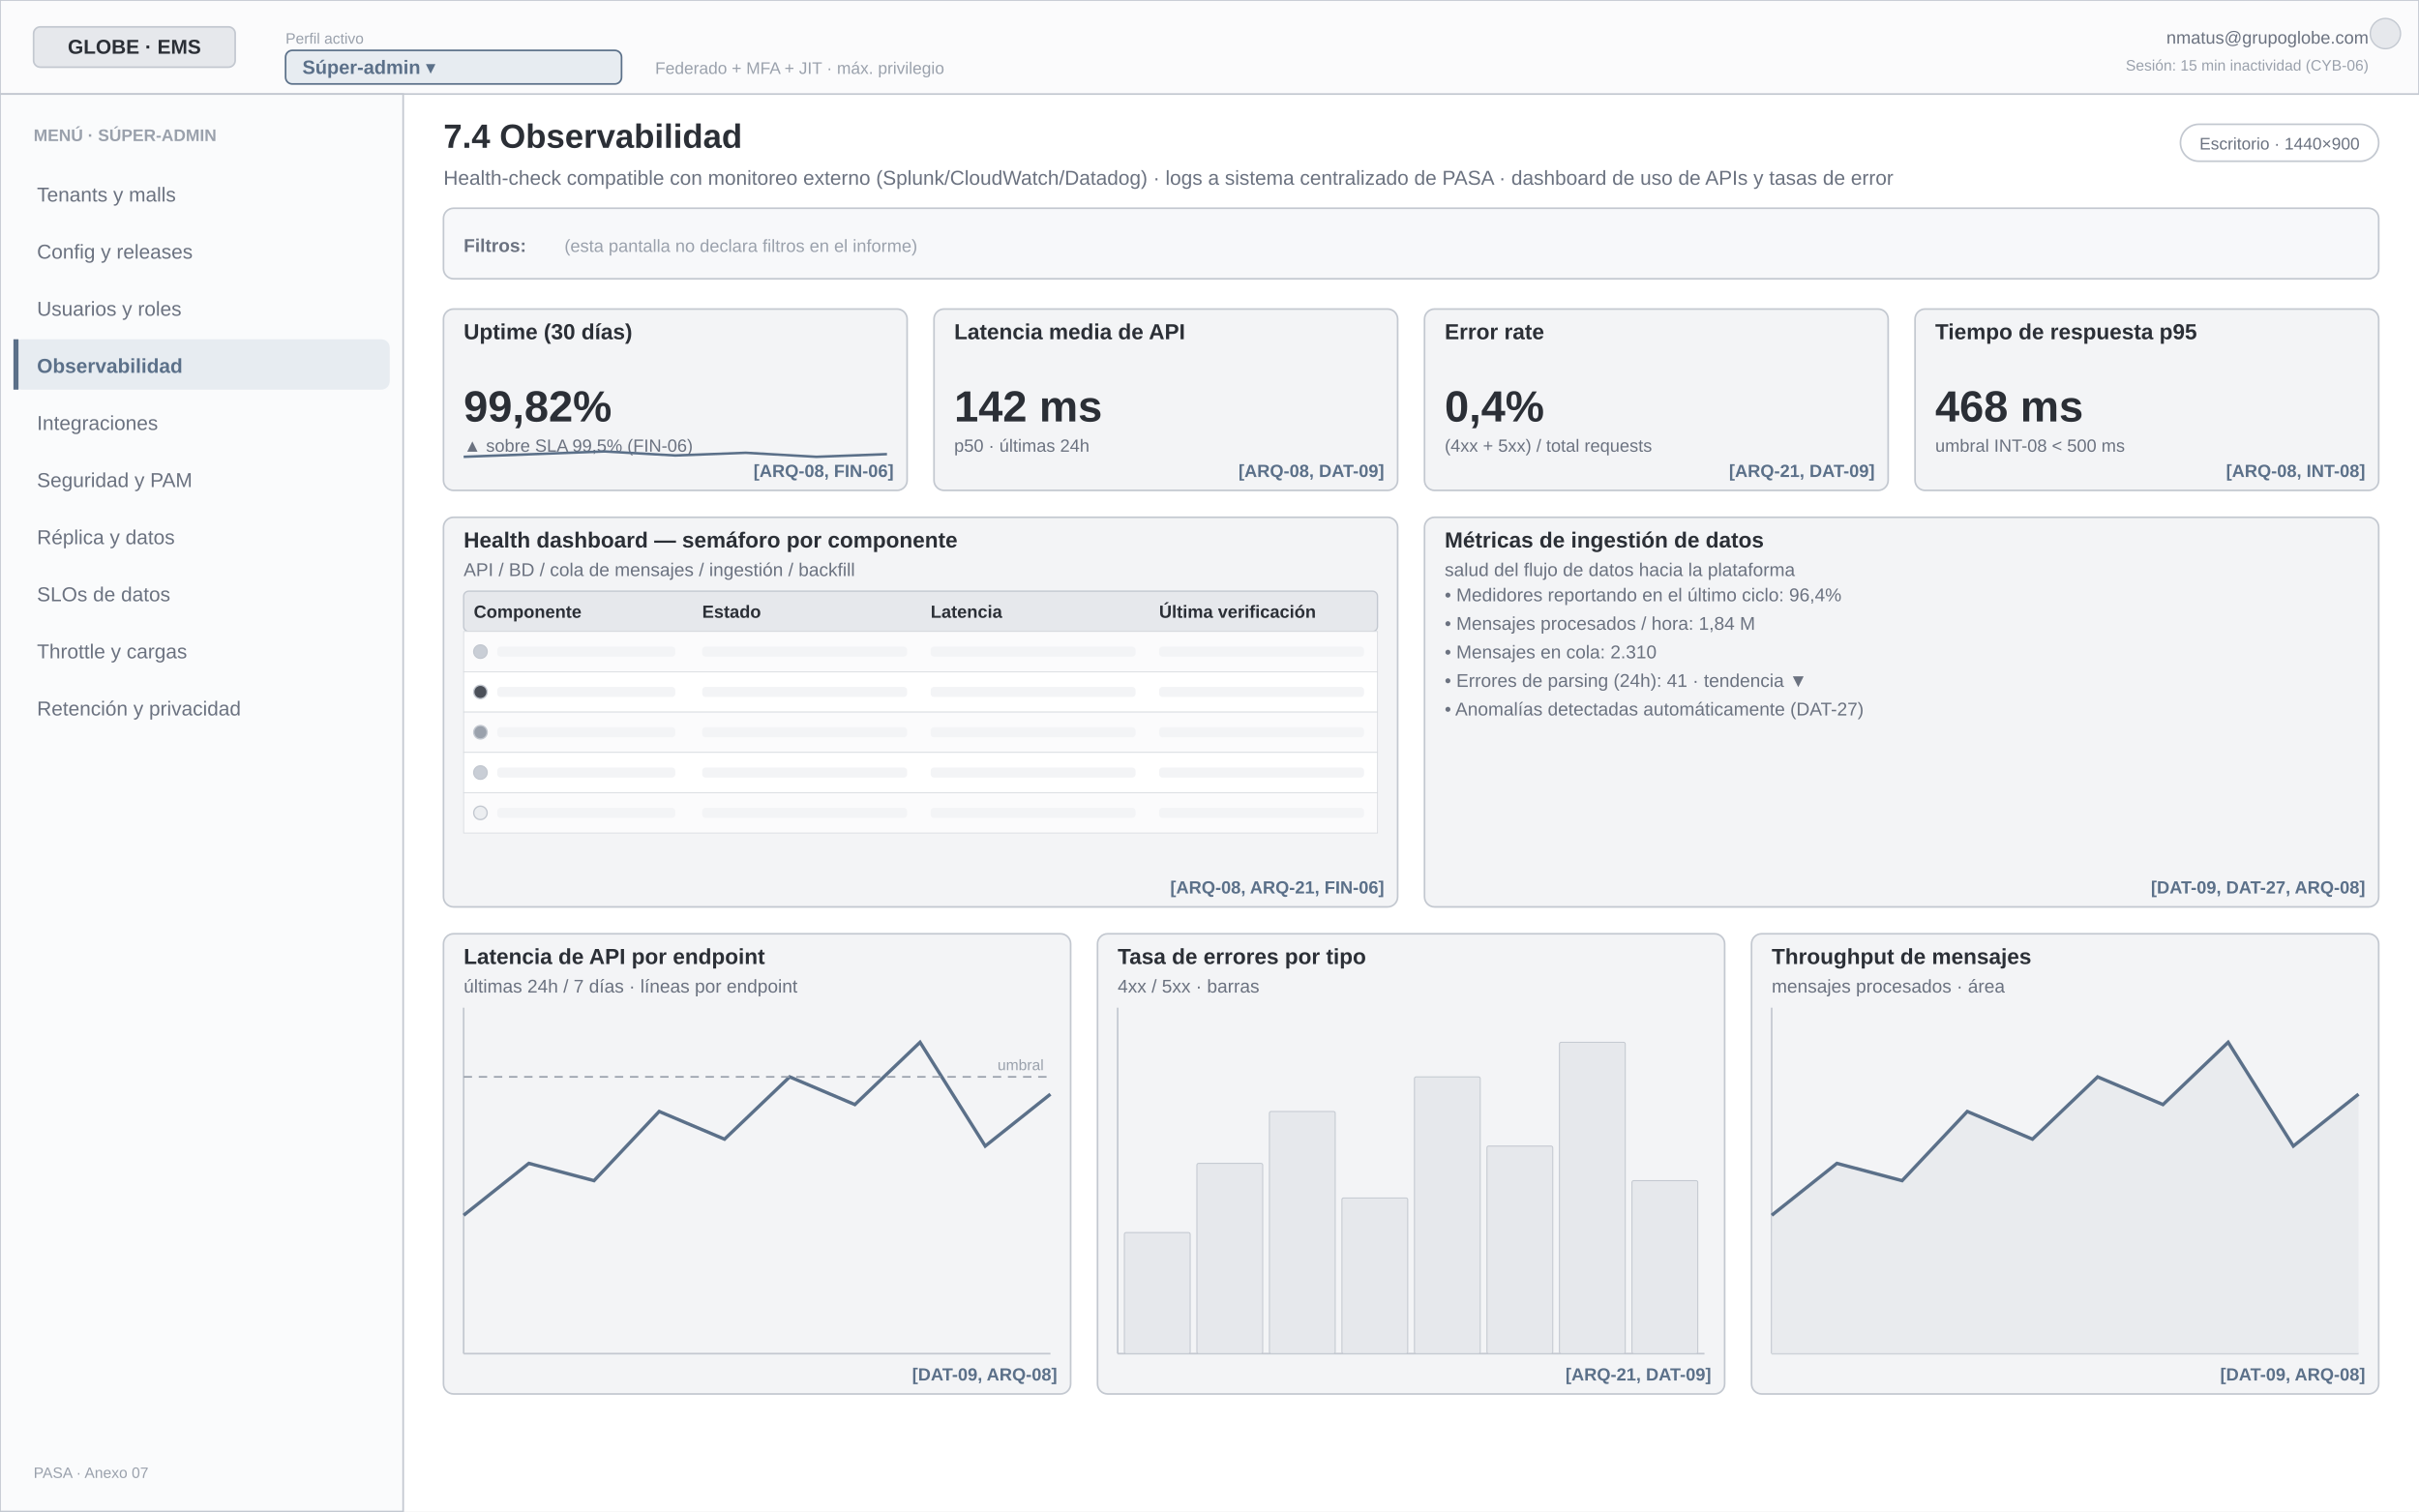
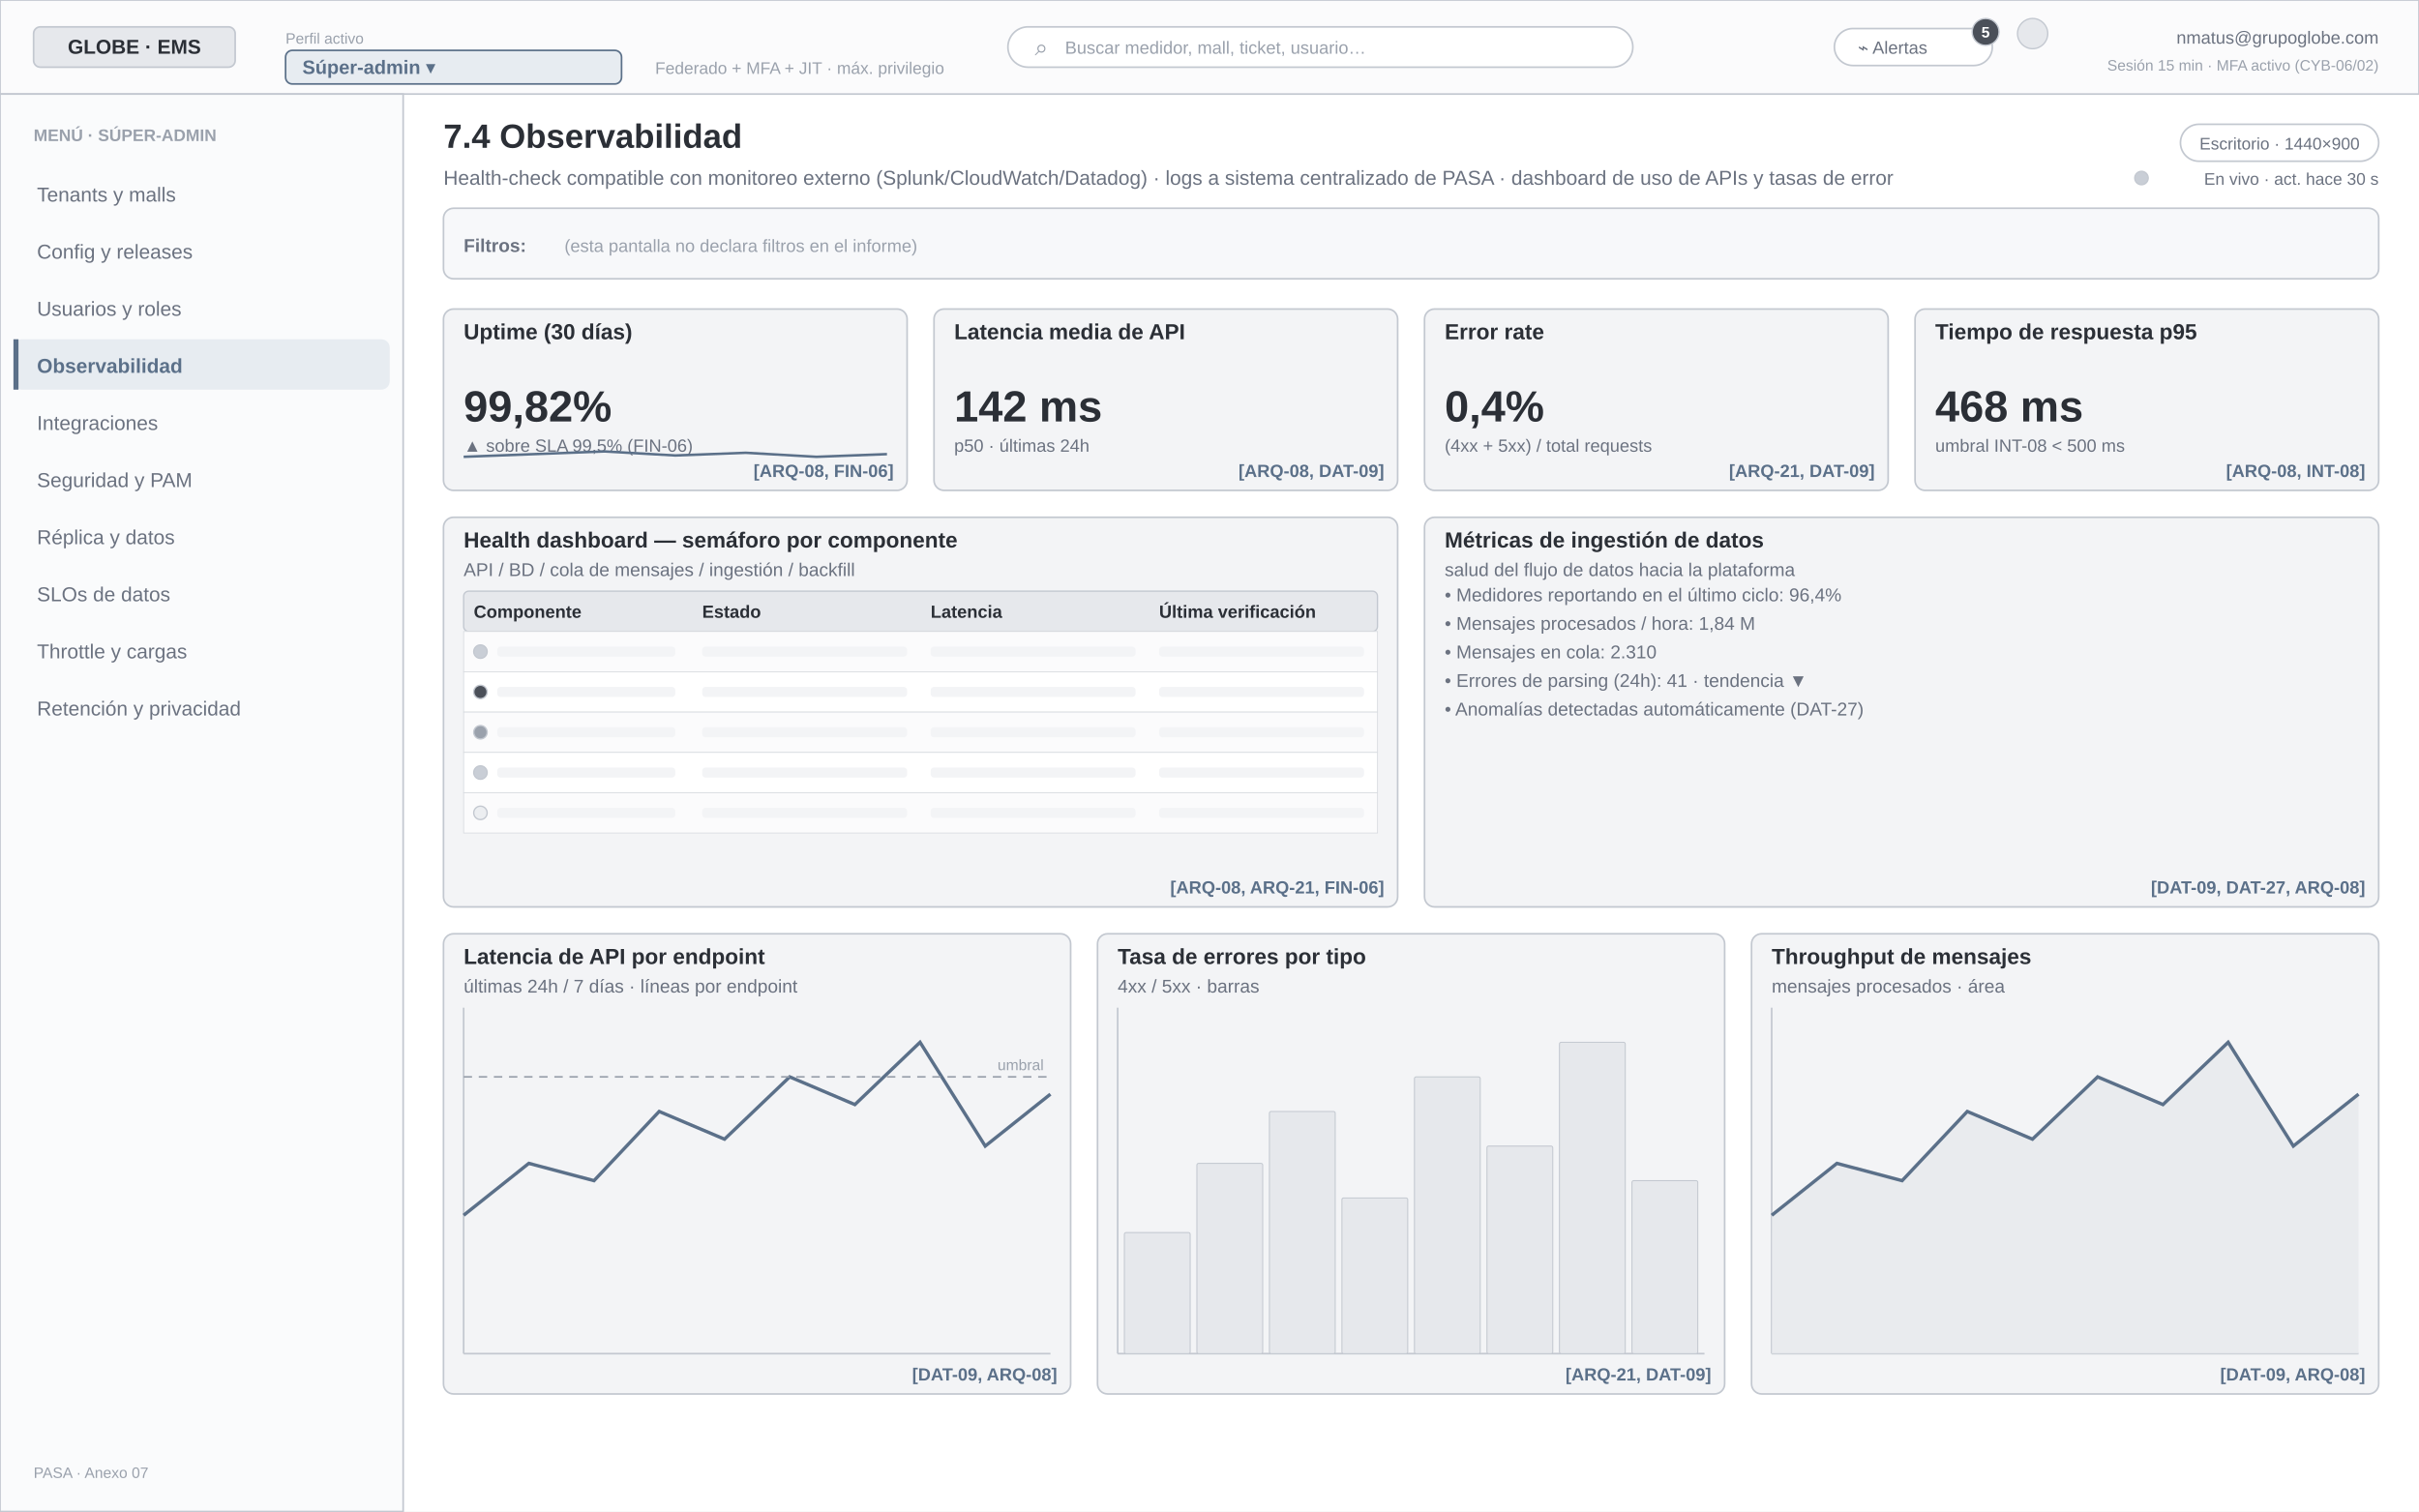
<svg xmlns="http://www.w3.org/2000/svg" viewBox="0 0 1440 900" width="1440" height="900" font-family="'Segoe UI', 'Helvetica Neue', Arial, sans-serif">
  <rect x="0" y="0" width="1440" height="900" rx="0" fill="#ffffff" stroke="none" stroke-width="1" />
  <rect x="0" y="0" width="1440" height="56" rx="0" fill="#fbfbfc" stroke="#c3c8d0" stroke-width="1" />
  <rect x="20" y="16" width="120" height="24" rx="4" fill="#e6e8ec" stroke="#c3c8d0" stroke-width="1" />
  <text x="80" y="32" font-family="'Segoe UI', 'Helvetica Neue', Arial, sans-serif" font-size="12" fill="#2b2f36" font-weight="700" text-anchor="middle">GLOBE · EMS</text>
  <text x="170" y="26" font-family="'Segoe UI', 'Helvetica Neue', Arial, sans-serif" font-size="9" fill="#9aa1ac" font-weight="normal" text-anchor="start">Perfil activo</text>
  <rect x="170" y="30" width="200" height="20" rx="4" fill="#e7ecf1" stroke="#5b7089" stroke-width="1" />
  <text x="180" y="44" font-family="'Segoe UI', 'Helvetica Neue', Arial, sans-serif" font-size="11.5" fill="#5b7089" font-weight="600" text-anchor="start">Súper-admin  ▾</text>
  <text x="390" y="44" font-family="'Segoe UI', 'Helvetica Neue', Arial, sans-serif" font-size="10" fill="#9aa1ac" font-weight="normal" text-anchor="start">Federado + MFA + JIT · máx. privilegio</text>
-   <text x="1410" y="26" font-family="'Segoe UI', 'Helvetica Neue', Arial, sans-serif" font-size="10.5" fill="#6b7280" font-weight="normal" text-anchor="end">nmatus@grupoglobe.com</text>
-   <text x="1410" y="42" font-family="'Segoe UI', 'Helvetica Neue', Arial, sans-serif" font-size="9" fill="#9aa1ac" font-weight="normal" text-anchor="end">Sesión: 15 min inactividad (CYB-06)</text>
-   <circle cx="1420" cy="20" r="9" fill="#e6e8ec" stroke="#c3c8d0" stroke-width="0.8" />
+   <rect x="600" y="16" width="372" height="24" rx="12" fill="#ffffff" stroke="#c3c8d0" stroke-width="1" />
+   <text x="616" y="33" font-family="'Segoe UI', 'Helvetica Neue', Arial, sans-serif" font-size="14" fill="#9aa1ac" font-weight="normal" text-anchor="start">⌕</text>
+   <text x="634" y="32" font-family="'Segoe UI', 'Helvetica Neue', Arial, sans-serif" font-size="10.5" fill="#9aa1ac" font-weight="normal" text-anchor="start">Buscar medidor, mall, ticket, usuario…</text>
+   <rect x="1092" y="17" width="94" height="22" rx="11" fill="#ffffff" stroke="#c3c8d0" stroke-width="1" />
+   <text x="1106" y="32" font-family="'Segoe UI', 'Helvetica Neue', Arial, sans-serif" font-size="10.5" fill="#6b7280" font-weight="normal" text-anchor="start">⌁ Alertas</text>
+   <circle cx="1182" cy="19" r="8" fill="#4b5059" stroke="#c3c8d0" stroke-width="0.8" />
+   <text x="1182" y="22.3" font-family="'Segoe UI', 'Helvetica Neue', Arial, sans-serif" font-size="9" fill="#ffffff" font-weight="700" text-anchor="middle">5</text>
+   <circle cx="1210" cy="20" r="9" fill="#e6e8ec" stroke="#c3c8d0" stroke-width="0.8" />
+   <text x="1416" y="26" font-family="'Segoe UI', 'Helvetica Neue', Arial, sans-serif" font-size="10.5" fill="#6b7280" font-weight="normal" text-anchor="end">nmatus@grupoglobe.com</text>
+   <text x="1416" y="42" font-family="'Segoe UI', 'Helvetica Neue', Arial, sans-serif" font-size="9" fill="#9aa1ac" font-weight="normal" text-anchor="end">Sesión 15 min · MFA activo (CYB-06/02)</text>
  <rect x="0" y="56" width="240" height="844" rx="0" fill="#fafbfc" stroke="#c3c8d0" stroke-width="1" />
  <text x="20" y="84" font-family="'Segoe UI', 'Helvetica Neue', Arial, sans-serif" font-size="10" fill="#9aa1ac" font-weight="700" text-anchor="start">MENÚ · SÚPER-ADMIN</text>
  <text x="22" y="120" font-family="'Segoe UI', 'Helvetica Neue', Arial, sans-serif" font-size="12" fill="#6b7280" font-weight="normal" text-anchor="start">Tenants y malls</text>
  <text x="22" y="154" font-family="'Segoe UI', 'Helvetica Neue', Arial, sans-serif" font-size="12" fill="#6b7280" font-weight="normal" text-anchor="start">Config y releases</text>
  <text x="22" y="188" font-family="'Segoe UI', 'Helvetica Neue', Arial, sans-serif" font-size="12" fill="#6b7280" font-weight="normal" text-anchor="start">Usuarios y roles</text>
  <rect x="8" y="202" width="224" height="30" rx="5" fill="#e7ecf1" stroke="none" stroke-width="1" />
  <rect x="8" y="202" width="3" height="30" rx="0" fill="#5b7089" stroke="none" stroke-width="1" />
  <text x="22" y="222" font-family="'Segoe UI', 'Helvetica Neue', Arial, sans-serif" font-size="12" fill="#5b7089" font-weight="700" text-anchor="start">Observabilidad</text>
  <text x="22" y="256" font-family="'Segoe UI', 'Helvetica Neue', Arial, sans-serif" font-size="12" fill="#6b7280" font-weight="normal" text-anchor="start">Integraciones</text>
  <text x="22" y="290" font-family="'Segoe UI', 'Helvetica Neue', Arial, sans-serif" font-size="12" fill="#6b7280" font-weight="normal" text-anchor="start">Seguridad y PAM</text>
  <text x="22" y="324" font-family="'Segoe UI', 'Helvetica Neue', Arial, sans-serif" font-size="12" fill="#6b7280" font-weight="normal" text-anchor="start">Réplica y datos</text>
  <text x="22" y="358" font-family="'Segoe UI', 'Helvetica Neue', Arial, sans-serif" font-size="12" fill="#6b7280" font-weight="normal" text-anchor="start">SLOs de datos</text>
  <text x="22" y="392" font-family="'Segoe UI', 'Helvetica Neue', Arial, sans-serif" font-size="12" fill="#6b7280" font-weight="normal" text-anchor="start">Throttle y cargas</text>
  <text x="22" y="426" font-family="'Segoe UI', 'Helvetica Neue', Arial, sans-serif" font-size="12" fill="#6b7280" font-weight="normal" text-anchor="start">Retención y privacidad</text>
  <text x="20" y="880" font-family="'Segoe UI', 'Helvetica Neue', Arial, sans-serif" font-size="9" fill="#9aa1ac" font-weight="normal" text-anchor="start">PASA · Anexo 07</text>
  <text x="264" y="88" font-family="'Segoe UI', 'Helvetica Neue', Arial, sans-serif" font-size="20" fill="#2b2f36" font-weight="700" text-anchor="start">7.4  Observabilidad</text>
  <rect x="1298" y="74" width="118" height="22" rx="11" fill="#ffffff" stroke="#c3c8d0" stroke-width="1" />
  <text x="1357" y="89" font-family="'Segoe UI', 'Helvetica Neue', Arial, sans-serif" font-size="10" fill="#6b7280" font-weight="normal" text-anchor="middle">Escritorio · 1440×900</text>
  <text x="264" y="110" font-family="'Segoe UI', 'Helvetica Neue', Arial, sans-serif" font-size="12" fill="#6b7280" font-weight="normal" text-anchor="start">Health-check compatible con monitoreo externo (Splunk/CloudWatch/Datadog) · logs a sistema centralizado de PASA · dashboard de uso de APIs y tasas de error</text>
+   <circle cx="1274.8" cy="106" r="4" fill="#c9ced6" stroke="#c3c8d0" stroke-width="0.8" />
+   <text x="1416" y="110" font-family="'Segoe UI', 'Helvetica Neue', Arial, sans-serif" font-size="10" fill="#6b7280" font-weight="normal" text-anchor="end">En vivo · act. hace 30 s</text>
  <rect x="264" y="124" width="1152" height="42" rx="6" fill="#f7f8fa" stroke="#c3c8d0" stroke-width="1" />
  <text x="276" y="150" font-family="'Segoe UI', 'Helvetica Neue', Arial, sans-serif" font-size="11" fill="#6b7280" font-weight="700" text-anchor="start">Filtros:</text>
  <text x="336" y="150" font-family="'Segoe UI', 'Helvetica Neue', Arial, sans-serif" font-size="10.5" fill="#9aa1ac" font-weight="normal" text-anchor="start">(esta pantalla no declara filtros en el informe)</text>
  <rect x="264.0" y="184" width="276.0" height="108" rx="6" fill="#f3f4f6" stroke="#c3c8d0" stroke-width="1" />
  <text x="276.0" y="202" font-family="'Segoe UI', 'Helvetica Neue', Arial, sans-serif" font-size="13" fill="#2b2f36" font-weight="700" text-anchor="start">Uptime (30 días)</text>
  <text x="276.0" y="250.96" font-family="'Segoe UI', 'Helvetica Neue', Arial, sans-serif" font-size="26" fill="#2b2f36" font-weight="700" text-anchor="start">99,82%</text>
  <text x="276.0" y="268.96" font-family="'Segoe UI', 'Helvetica Neue', Arial, sans-serif" font-size="10.5" fill="#6b7280" font-weight="normal" text-anchor="start">▲ sobre SLA 99,5% (FIN-06)</text>
  <polyline points="276.0,272.0 318.0,270.4 360.0,268.8 402.0,271.2 444.0,269.6 486.0,272.0 528.0,270.4" fill="none" stroke="#5b7089" stroke-width="1.5" />
  <text x="532.0" y="284" font-family="'Segoe UI', 'Helvetica Neue', Arial, sans-serif" font-size="10.5" fill="#5b7089" font-weight="600" text-anchor="end">[ARQ-08, FIN-06]</text>
  <rect x="556.0" y="184" width="276.0" height="108" rx="6" fill="#f3f4f6" stroke="#c3c8d0" stroke-width="1" />
  <text x="568.0" y="202" font-family="'Segoe UI', 'Helvetica Neue', Arial, sans-serif" font-size="13" fill="#2b2f36" font-weight="700" text-anchor="start">Latencia media de API</text>
  <text x="568.0" y="250.96" font-family="'Segoe UI', 'Helvetica Neue', Arial, sans-serif" font-size="26" fill="#2b2f36" font-weight="700" text-anchor="start">142 ms</text>
  <text x="568.0" y="268.96" font-family="'Segoe UI', 'Helvetica Neue', Arial, sans-serif" font-size="10.5" fill="#6b7280" font-weight="normal" text-anchor="start">p50 · últimas 24h</text>
  <text x="824.0" y="284" font-family="'Segoe UI', 'Helvetica Neue', Arial, sans-serif" font-size="10.5" fill="#5b7089" font-weight="600" text-anchor="end">[ARQ-08, DAT-09]</text>
  <rect x="848.0" y="184" width="276.0" height="108" rx="6" fill="#f3f4f6" stroke="#c3c8d0" stroke-width="1" />
  <text x="860.0" y="202" font-family="'Segoe UI', 'Helvetica Neue', Arial, sans-serif" font-size="13" fill="#2b2f36" font-weight="700" text-anchor="start">Error rate</text>
  <text x="860.0" y="250.96" font-family="'Segoe UI', 'Helvetica Neue', Arial, sans-serif" font-size="26" fill="#2b2f36" font-weight="700" text-anchor="start">0,4%</text>
  <text x="860.0" y="268.96" font-family="'Segoe UI', 'Helvetica Neue', Arial, sans-serif" font-size="10.5" fill="#6b7280" font-weight="normal" text-anchor="start">(4xx + 5xx) / total requests</text>
  <text x="1116.0" y="284" font-family="'Segoe UI', 'Helvetica Neue', Arial, sans-serif" font-size="10.5" fill="#5b7089" font-weight="600" text-anchor="end">[ARQ-21, DAT-09]</text>
  <rect x="1140.0" y="184" width="276.0" height="108" rx="6" fill="#f3f4f6" stroke="#c3c8d0" stroke-width="1" />
  <text x="1152.0" y="202" font-family="'Segoe UI', 'Helvetica Neue', Arial, sans-serif" font-size="13" fill="#2b2f36" font-weight="700" text-anchor="start">Tiempo de respuesta p95</text>
  <text x="1152.0" y="250.96" font-family="'Segoe UI', 'Helvetica Neue', Arial, sans-serif" font-size="26" fill="#2b2f36" font-weight="700" text-anchor="start">468 ms</text>
  <text x="1152.0" y="268.96" font-family="'Segoe UI', 'Helvetica Neue', Arial, sans-serif" font-size="10.5" fill="#6b7280" font-weight="normal" text-anchor="start">umbral INT-08 &lt; 500 ms</text>
  <text x="1408.0" y="284" font-family="'Segoe UI', 'Helvetica Neue', Arial, sans-serif" font-size="10.5" fill="#5b7089" font-weight="600" text-anchor="end">[ARQ-08, INT-08]</text>
  <rect x="264.0" y="308" width="568.0" height="232" rx="6" fill="#f3f4f6" stroke="#c3c8d0" stroke-width="1" />
  <text x="276.0" y="326" font-family="'Segoe UI', 'Helvetica Neue', Arial, sans-serif" font-size="13" fill="#2b2f36" font-weight="700" text-anchor="start">Health dashboard — semáforo por componente</text>
  <text x="276.0" y="343" font-family="'Segoe UI', 'Helvetica Neue', Arial, sans-serif" font-size="11" fill="#6b7280" font-weight="normal" text-anchor="start">API / BD / cola de mensajes / ingestión / backfill</text>
  <rect x="276.0" y="352" width="544.0" height="24" rx="3" fill="#e6e8ec" stroke="#c3c8d0" stroke-width="0.8" />
  <text x="282.0" y="367.84" font-family="'Segoe UI', 'Helvetica Neue', Arial, sans-serif" font-size="10.5" fill="#2b2f36" font-weight="700" text-anchor="start">Componente</text>
  <text x="418.0" y="367.84" font-family="'Segoe UI', 'Helvetica Neue', Arial, sans-serif" font-size="10.5" fill="#2b2f36" font-weight="700" text-anchor="start">Estado</text>
  <text x="554.0" y="367.84" font-family="'Segoe UI', 'Helvetica Neue', Arial, sans-serif" font-size="10.5" fill="#2b2f36" font-weight="700" text-anchor="start">Latencia</text>
  <text x="690.0" y="367.84" font-family="'Segoe UI', 'Helvetica Neue', Arial, sans-serif" font-size="10.5" fill="#2b2f36" font-weight="700" text-anchor="start">Última verificación</text>
  <rect x="276.0" y="376" width="544.0" height="24" rx="0" fill="#fbfbfc" stroke="#d9dce1" stroke-width="0.5" />
  <circle cx="286.0" cy="388.0" r="4" fill="#c9ced6" stroke="#c3c8d0" stroke-width="0.8" />
  <rect x="296.0" y="385.0" width="106.0" height="6" rx="2" fill="#f3f4f6" stroke="none" stroke-width="1" />
  <rect x="418.0" y="385.0" width="122.0" height="6" rx="2" fill="#f3f4f6" stroke="none" stroke-width="1" />
  <rect x="554.0" y="385.0" width="122.0" height="6" rx="2" fill="#f3f4f6" stroke="none" stroke-width="1" />
  <rect x="690.0" y="385.0" width="122.0" height="6" rx="2" fill="#f3f4f6" stroke="none" stroke-width="1" />
  <rect x="276.0" y="400" width="544.0" height="24" rx="0" fill="#ffffff" stroke="#d9dce1" stroke-width="0.5" />
  <circle cx="286.0" cy="412.0" r="4" fill="#4b5059" stroke="#c3c8d0" stroke-width="0.8" />
  <rect x="296.0" y="409.0" width="106.0" height="6" rx="2" fill="#f3f4f6" stroke="none" stroke-width="1" />
  <rect x="418.0" y="409.0" width="122.0" height="6" rx="2" fill="#f3f4f6" stroke="none" stroke-width="1" />
  <rect x="554.0" y="409.0" width="122.0" height="6" rx="2" fill="#f3f4f6" stroke="none" stroke-width="1" />
  <rect x="690.0" y="409.0" width="122.0" height="6" rx="2" fill="#f3f4f6" stroke="none" stroke-width="1" />
  <rect x="276.0" y="424" width="544.0" height="24" rx="0" fill="#fbfbfc" stroke="#d9dce1" stroke-width="0.5" />
  <circle cx="286.0" cy="436.0" r="4" fill="#9aa1ac" stroke="#c3c8d0" stroke-width="0.8" />
  <rect x="296.0" y="433.0" width="106.0" height="6" rx="2" fill="#f3f4f6" stroke="none" stroke-width="1" />
  <rect x="418.0" y="433.0" width="122.0" height="6" rx="2" fill="#f3f4f6" stroke="none" stroke-width="1" />
  <rect x="554.0" y="433.0" width="122.0" height="6" rx="2" fill="#f3f4f6" stroke="none" stroke-width="1" />
  <rect x="690.0" y="433.0" width="122.0" height="6" rx="2" fill="#f3f4f6" stroke="none" stroke-width="1" />
  <rect x="276.0" y="448" width="544.0" height="24" rx="0" fill="#ffffff" stroke="#d9dce1" stroke-width="0.5" />
  <circle cx="286.0" cy="460.0" r="4" fill="#c9ced6" stroke="#c3c8d0" stroke-width="0.8" />
  <rect x="296.0" y="457.0" width="106.0" height="6" rx="2" fill="#f3f4f6" stroke="none" stroke-width="1" />
  <rect x="418.0" y="457.0" width="122.0" height="6" rx="2" fill="#f3f4f6" stroke="none" stroke-width="1" />
  <rect x="554.0" y="457.0" width="122.0" height="6" rx="2" fill="#f3f4f6" stroke="none" stroke-width="1" />
  <rect x="690.0" y="457.0" width="122.0" height="6" rx="2" fill="#f3f4f6" stroke="none" stroke-width="1" />
  <rect x="276.0" y="472" width="544.0" height="24" rx="0" fill="#fbfbfc" stroke="#d9dce1" stroke-width="0.5" />
  <circle cx="286.0" cy="484.0" r="4" fill="#eceef1" stroke="#c3c8d0" stroke-width="0.8" />
  <rect x="296.0" y="481.0" width="106.0" height="6" rx="2" fill="#f3f4f6" stroke="none" stroke-width="1" />
  <rect x="418.0" y="481.0" width="122.0" height="6" rx="2" fill="#f3f4f6" stroke="none" stroke-width="1" />
  <rect x="554.0" y="481.0" width="122.0" height="6" rx="2" fill="#f3f4f6" stroke="none" stroke-width="1" />
  <rect x="690.0" y="481.0" width="122.0" height="6" rx="2" fill="#f3f4f6" stroke="none" stroke-width="1" />
  <text x="824.0" y="532" font-family="'Segoe UI', 'Helvetica Neue', Arial, sans-serif" font-size="10.5" fill="#5b7089" font-weight="600" text-anchor="end">[ARQ-08, ARQ-21, FIN-06]</text>
  <rect x="848.0" y="308" width="568.0" height="232" rx="6" fill="#f3f4f6" stroke="#c3c8d0" stroke-width="1" />
  <text x="860.0" y="326" font-family="'Segoe UI', 'Helvetica Neue', Arial, sans-serif" font-size="13" fill="#2b2f36" font-weight="700" text-anchor="start">Métricas de ingestión de datos</text>
  <text x="860.0" y="343" font-family="'Segoe UI', 'Helvetica Neue', Arial, sans-serif" font-size="11" fill="#6b7280" font-weight="normal" text-anchor="start">salud del flujo de datos hacia la plataforma</text>
  <text x="860.0" y="358" font-family="'Segoe UI', 'Helvetica Neue', Arial, sans-serif" font-size="11" fill="#6b7280" font-weight="normal" text-anchor="start">• Medidores reportando en el último ciclo: 96,4%</text>
  <text x="860.0" y="375" font-family="'Segoe UI', 'Helvetica Neue', Arial, sans-serif" font-size="11" fill="#6b7280" font-weight="normal" text-anchor="start">• Mensajes procesados / hora: 1,84 M</text>
  <text x="860.0" y="392" font-family="'Segoe UI', 'Helvetica Neue', Arial, sans-serif" font-size="11" fill="#6b7280" font-weight="normal" text-anchor="start">• Mensajes en cola: 2.310</text>
  <text x="860.0" y="409" font-family="'Segoe UI', 'Helvetica Neue', Arial, sans-serif" font-size="11" fill="#6b7280" font-weight="normal" text-anchor="start">• Errores de parsing (24h): 41 · tendencia ▼</text>
  <text x="860.0" y="426" font-family="'Segoe UI', 'Helvetica Neue', Arial, sans-serif" font-size="11" fill="#6b7280" font-weight="normal" text-anchor="start">• Anomalías detectadas automáticamente (DAT-27)</text>
  <text x="1408.0" y="532" font-family="'Segoe UI', 'Helvetica Neue', Arial, sans-serif" font-size="10.5" fill="#5b7089" font-weight="600" text-anchor="end">[DAT-09, DAT-27, ARQ-08]</text>
  <rect x="264.0" y="556" width="373.333" height="274" rx="6" fill="#f3f4f6" stroke="#c3c8d0" stroke-width="1" />
  <text x="276.0" y="574" font-family="'Segoe UI', 'Helvetica Neue', Arial, sans-serif" font-size="13" fill="#2b2f36" font-weight="700" text-anchor="start">Latencia de API por endpoint</text>
  <text x="276.0" y="591" font-family="'Segoe UI', 'Helvetica Neue', Arial, sans-serif" font-size="11" fill="#6b7280" font-weight="normal" text-anchor="start">últimas 24h / 7 días · líneas por endpoint</text>
  <line x1="276.0" y1="806" x2="625.333" y2="806" stroke="#c3c8d0" stroke-width="1" />
  <line x1="276.0" y1="600" x2="276.0" y2="806" stroke="#c3c8d0" stroke-width="1" />
  <polyline points="276.0,723.6 314.8,692.7 353.6,703.0 392.4,661.8 431.3,678.3 470.1,641.2 508.9,657.7 547.7,620.6 586.5,682.4 625.3,651.5" fill="none" stroke="#5b7089" stroke-width="2" />
  <line x1="276.0" y1="641.2" x2="625.333" y2="641.2" stroke="#9aa1ac" stroke-width="1" stroke-dasharray="5 4" />
  <text x="621.333" y="637.2" font-family="'Segoe UI', 'Helvetica Neue', Arial, sans-serif" font-size="9" fill="#9aa1ac" font-weight="normal" text-anchor="end">umbral</text>
  <text x="629.333" y="822" font-family="'Segoe UI', 'Helvetica Neue', Arial, sans-serif" font-size="10.5" fill="#5b7089" font-weight="600" text-anchor="end">[DAT-09, ARQ-08]</text>
  <rect x="653.333" y="556" width="373.333" height="274" rx="6" fill="#f3f4f6" stroke="#c3c8d0" stroke-width="1" />
  <text x="665.333" y="574" font-family="'Segoe UI', 'Helvetica Neue', Arial, sans-serif" font-size="13" fill="#2b2f36" font-weight="700" text-anchor="start">Tasa de errores por tipo</text>
  <text x="665.333" y="591" font-family="'Segoe UI', 'Helvetica Neue', Arial, sans-serif" font-size="11" fill="#6b7280" font-weight="normal" text-anchor="start">4xx / 5xx · barras</text>
  <line x1="665.333" y1="806" x2="1014.667" y2="806" stroke="#c3c8d0" stroke-width="1" />
  <line x1="665.333" y1="600" x2="665.333" y2="806" stroke="#c3c8d0" stroke-width="1" />
  <rect x="669.333" y="733.9" width="39.167" height="72.1" rx="1" fill="#e6e8ec" stroke="#c3c8d0" stroke-width="0.6" />
  <rect x="712.5" y="692.7" width="39.167" height="113.3" rx="1" fill="#e6e8ec" stroke="#c3c8d0" stroke-width="0.6" />
  <rect x="755.667" y="661.8" width="39.167" height="144.2" rx="1" fill="#e6e8ec" stroke="#c3c8d0" stroke-width="0.6" />
  <rect x="798.833" y="713.3" width="39.167" height="92.7" rx="1" fill="#e6e8ec" stroke="#c3c8d0" stroke-width="0.6" />
  <rect x="842" y="641.2" width="39.167" height="164.8" rx="1" fill="#e6e8ec" stroke="#c3c8d0" stroke-width="0.6" />
  <rect x="885.167" y="682.4" width="39.167" height="123.6" rx="1" fill="#e6e8ec" stroke="#c3c8d0" stroke-width="0.6" />
  <rect x="928.333" y="620.6" width="39.167" height="185.4" rx="1" fill="#e6e8ec" stroke="#c3c8d0" stroke-width="0.6" />
  <rect x="971.5" y="703.0" width="39.167" height="103.0" rx="1" fill="#e6e8ec" stroke="#c3c8d0" stroke-width="0.6" />
  <text x="1018.667" y="822" font-family="'Segoe UI', 'Helvetica Neue', Arial, sans-serif" font-size="10.5" fill="#5b7089" font-weight="600" text-anchor="end">[ARQ-21, DAT-09]</text>
  <rect x="1042.667" y="556" width="373.333" height="274" rx="6" fill="#f3f4f6" stroke="#c3c8d0" stroke-width="1" />
  <text x="1054.667" y="574" font-family="'Segoe UI', 'Helvetica Neue', Arial, sans-serif" font-size="13" fill="#2b2f36" font-weight="700" text-anchor="start">Throughput de mensajes</text>
  <text x="1054.667" y="591" font-family="'Segoe UI', 'Helvetica Neue', Arial, sans-serif" font-size="11" fill="#6b7280" font-weight="normal" text-anchor="start">mensajes procesados · área</text>
  <line x1="1054.667" y1="806" x2="1404" y2="806" stroke="#c3c8d0" stroke-width="1" />
  <line x1="1054.667" y1="600" x2="1054.667" y2="806" stroke="#c3c8d0" stroke-width="1" />
  <polygon points="1054.667,806 1054.7,723.6 1093.5,692.7 1132.3,703.0 1171.1,661.8 1209.9,678.3 1248.7,641.2 1287.6,657.7 1326.4,620.6 1365.2,682.4 1404.0,651.5 1404,806" fill="#e6e8ec" stroke="none" opacity="0.8" />
  <polyline points="1054.7,723.6 1093.5,692.7 1132.3,703.0 1171.1,661.8 1209.9,678.3 1248.7,641.2 1287.6,657.7 1326.4,620.6 1365.2,682.4 1404.0,651.5" fill="none" stroke="#5b7089" stroke-width="2" />
  <text x="1408" y="822" font-family="'Segoe UI', 'Helvetica Neue', Arial, sans-serif" font-size="10.5" fill="#5b7089" font-weight="600" text-anchor="end">[DAT-09, ARQ-08]</text>
</svg>
